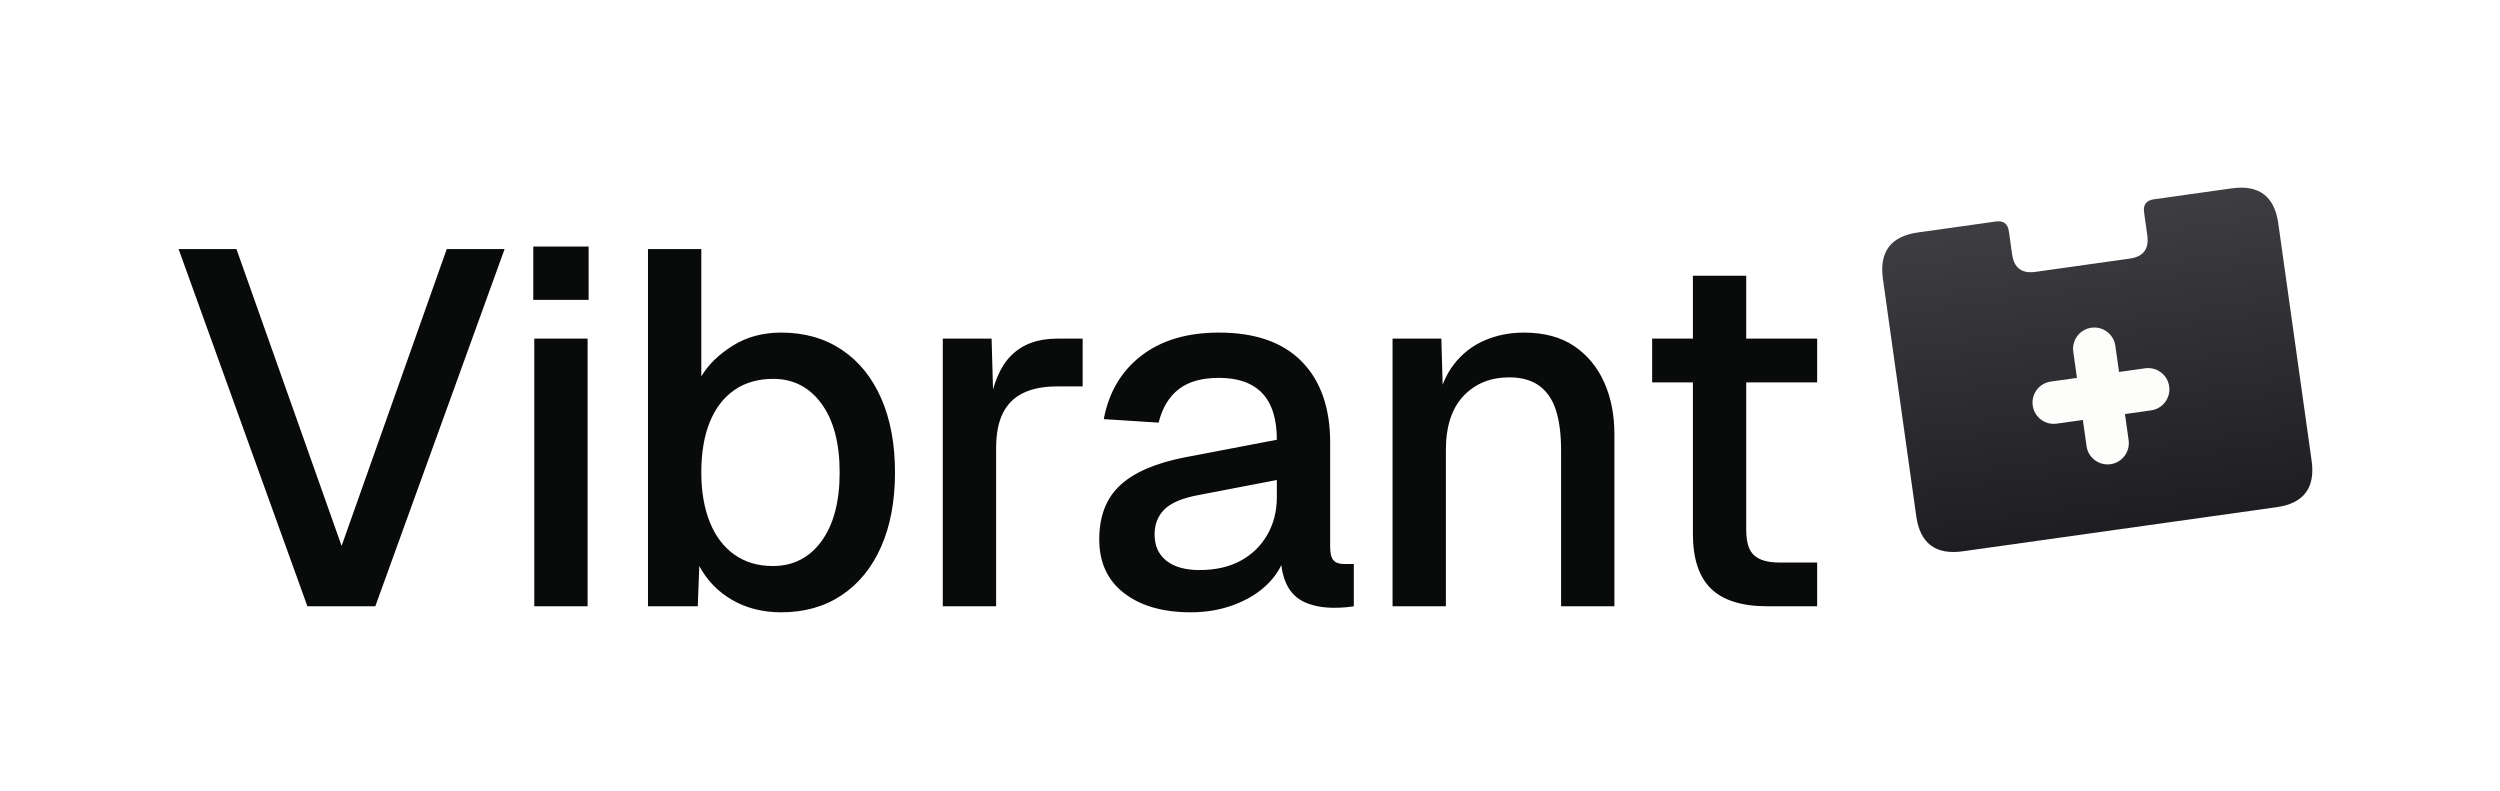
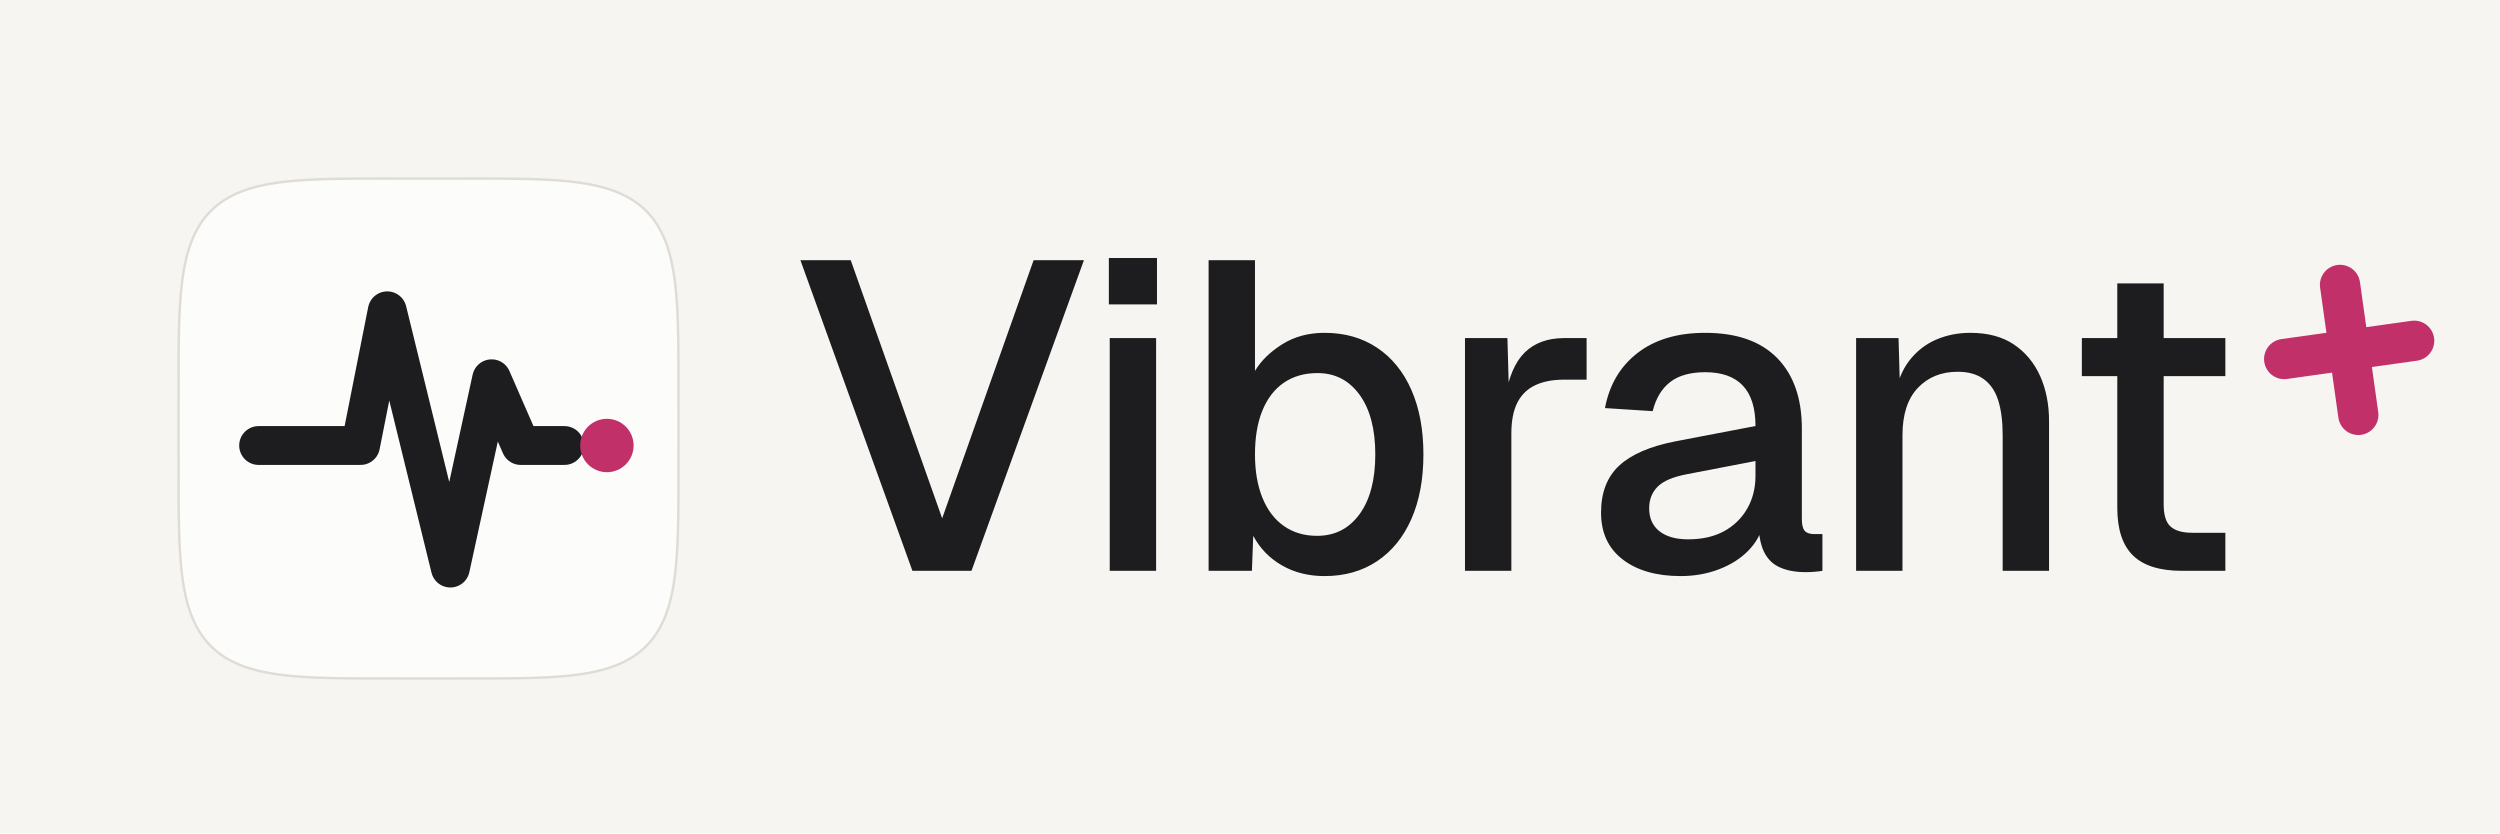
- <svg xmlns="http://www.w3.org/2000/svg" viewBox="-335.0 -1205.1 4969.3 1572.1" width="4969" height="1572">
-   <path d="M276 0 20 -710H135L344 -120L553 -710H668L411 0ZM727.0 0V-532H833.0V0ZM725.0 -609V-715H835.0V-609ZM1218.0 12Q1163.0 12 1120.5 -12.5Q1078.0 -37 1055.0 -80L1052.0 0H953.0V-710H1059.0V-457Q1080.0 -492 1121.5 -518.0Q1163.0 -544 1218.0 -544Q1287.0 -544 1338.0 -510.0Q1389.0 -476 1416.5 -413.5Q1444.0 -351 1444.0 -266Q1444.0 -181 1416.5 -118.5Q1389.0 -56 1338.0 -22.0Q1287.0 12 1218.0 12ZM1201.0 -80Q1262.0 -80 1298.0 -129.5Q1334.0 -179 1334.0 -266Q1334.0 -353 1298.0 -402.5Q1262.0 -452 1202.0 -452Q1157.0 -452 1125.0 -430.0Q1093.0 -408 1076.0 -366.5Q1059.0 -325 1059.0 -266Q1059.0 -209 1076.0 -167.0Q1093.0 -125 1125.0 -102.5Q1157.0 -80 1201.0 -80ZM1539.0 0V-532H1636.0L1640.0 -391L1631.0 -394Q1642.0 -466 1675.5 -499.0Q1709.0 -532 1766.0 -532H1817.0V-437H1766.0Q1726.0 -437 1699.0 -424.0Q1672.0 -411 1658.5 -384.0Q1645.0 -357 1645.0 -314V0ZM2032.0 12Q1949.0 12 1899.5 -26.0Q1850.0 -64 1850.0 -133Q1850.0 -202 1891.5 -240.5Q1933.0 -279 2020.0 -296L2203.0 -331Q2203.0 -393 2174.0 -423.5Q2145.0 -454 2088.0 -454Q2037.0 -454 2008.0 -431.5Q1979.0 -409 1968.0 -365L1859.0 -372Q1874.0 -452 1933.5 -498.0Q1993.0 -544 2088.0 -544Q2196.0 -544 2252.5 -486.5Q2309.0 -429 2309.0 -325V-118Q2309.0 -99 2315.5 -91.5Q2322.0 -84 2337.0 -84H2356.0V0Q2351.0 1 2340.0 2.0Q2329.0 3 2317.0 3Q2283.0 3 2258.5 -8.0Q2234.0 -19 2222.0 -44.5Q2210.0 -70 2210.0 -113L2221.0 -108Q2213.0 -73 2186.5 -46.0Q2160.0 -19 2119.5 -3.5Q2079.0 12 2032.0 12ZM2049.0 -72Q2097.0 -72 2131.0 -90.5Q2165.0 -109 2184.0 -142.0Q2203.0 -175 2203.0 -217V-251L2047.0 -221Q1999.0 -212 1979.5 -192.5Q1960.0 -173 1960.0 -143Q1960.0 -109 1983.5 -90.5Q2007.0 -72 2049.0 -72ZM2433.0 0V-532H2530.0L2534.0 -390L2521.0 -397Q2530.0 -449 2555.0 -481.0Q2580.0 -513 2616.0 -528.5Q2652.0 -544 2694.0 -544Q2754.0 -544 2793.5 -517.5Q2833.0 -491 2853.5 -445.5Q2874.0 -400 2874.0 -342V0H2768.0V-310Q2768.0 -357 2758.0 -389.0Q2748.0 -421 2725.0 -438.0Q2702.0 -455 2665.0 -455Q2609.0 -455 2574.0 -418.0Q2539.0 -381 2539.0 -310V0ZM3178.0 0Q3102.0 0 3066.0 -35.0Q3030.0 -70 3030.0 -144V-657H3136.0V-152Q3136.0 -115 3152.0 -101.0Q3168.0 -87 3201.0 -87H3277.0V0ZM2949.0 -445V-532H3277.0V-445Z" fill="#090A0A" />
-   <defs>
-     <linearGradient id="vb1g" x1="0" y1="0" x2="0" y2="1">
-       <stop stop-color="#3E3D42" />
-       <stop offset="1" stop-color="#1E1D22" />
-     </linearGradient>
-   </defs>
-   <g transform="rotate(-8 3833.8 -470)">
-     <g transform="translate(3437.000 -790) scale(1.28) translate(-202 -262)">
-       <path d="M266 262 H388 Q406 262 406 280 V316 Q406 348 438 348 H586 Q618 348 618 316 V280 Q618 262 636 262 H758 Q822 262 822 326 V698 Q822 762 758 762 H266 Q202 762 202 698 V326 Q202 262 266 262 Z" fill="url(#vb1g)" />
-       <path d="M479.00 479.00A33.00 33.00 0 0 1 545.00 479.00L545.00 520.00L586.00 520.00A33.00 33.00 0 0 1 586.00 586.00L545.00 586.00L545.00 627.00A33.00 33.00 0 0 1 479.00 627.00L479.00 586.00L438.00 586.00A33.00 33.00 0 0 1 438.00 520.00L479.00 520.00Z" fill="#FDFDFC" />
+ <svg xmlns="http://www.w3.org/2000/svg" width="2400" height="800" viewBox="0 0 2400 800">
+   <rect width="2400" height="800" fill="#F6F5F1" />
+   <g transform="translate(160 160) scale(0.46875)">
+     <path d="M924.0,512.0 L923.9,608.0 L923.8,638.6 L923.5,660.9 L923.1,679.0 L922.6,694.5 L922.0,708.2 L921.2,720.5 L920.4,731.8 L919.4,742.2 L918.3,751.9 L917.1,761.0 L915.8,769.6 L914.4,777.6 L912.8,785.3 L911.2,792.6 L909.4,799.5 L907.5,806.1 L905.4,812.4 L903.3,818.5 L901.0,824.2 L898.5,829.8 L896.0,835.1 L893.3,840.2 L890.5,845.1 L887.6,849.8 L884.5,854.3 L881.2,858.7 L877.9,862.8 L874.3,866.8 L870.7,870.7 L866.8,874.3 L862.8,877.9 L858.7,881.2 L854.3,884.5 L849.8,887.6 L845.1,890.5 L840.2,893.3 L835.1,896.0 L829.8,898.5 L824.2,901.0 L818.5,903.3 L812.4,905.4 L806.1,907.5 L799.5,909.4 L792.6,911.2 L785.3,912.8 L777.6,914.4 L769.6,915.8 L761.0,917.1 L751.9,918.3 L742.2,919.4 L731.8,920.4 L720.5,921.2 L708.2,922.0 L694.5,922.6 L679.0,923.1 L660.9,923.5 L638.6,923.8 L608.0,923.9 L512.0,924.0 L416.0,923.9 L385.4,923.8 L363.1,923.5 L345.0,923.1 L329.5,922.6 L315.8,922.0 L303.5,921.2 L292.2,920.4 L281.8,919.4 L272.1,918.3 L263.0,917.1 L254.4,915.8 L246.4,914.4 L238.7,912.8 L231.4,911.2 L224.5,909.4 L217.9,907.5 L211.6,905.4 L205.5,903.3 L199.8,901.0 L194.2,898.5 L188.9,896.0 L183.8,893.3 L178.9,890.5 L174.2,887.6 L169.7,884.5 L165.3,881.2 L161.2,877.9 L157.2,874.3 L153.3,870.7 L149.7,866.8 L146.1,862.8 L142.8,858.7 L139.5,854.3 L136.4,849.8 L133.5,845.1 L130.7,840.2 L128.0,835.1 L125.5,829.8 L123.0,824.2 L120.7,818.5 L118.6,812.4 L116.5,806.1 L114.6,799.5 L112.8,792.6 L111.2,785.3 L109.6,777.6 L108.2,769.6 L106.9,761.0 L105.7,751.9 L104.6,742.2 L103.6,731.8 L102.8,720.5 L102.0,708.2 L101.4,694.5 L100.9,679.0 L100.5,660.9 L100.2,638.6 L100.1,608.0 L100.0,512.0 L100.1,416.0 L100.2,385.4 L100.5,363.1 L100.9,345.0 L101.4,329.5 L102.0,315.8 L102.8,303.5 L103.6,292.2 L104.6,281.8 L105.7,272.1 L106.9,263.0 L108.2,254.4 L109.6,246.4 L111.2,238.7 L112.8,231.4 L114.6,224.5 L116.5,217.9 L118.6,211.6 L120.7,205.5 L123.0,199.8 L125.5,194.2 L128.0,188.9 L130.7,183.8 L133.5,178.9 L136.4,174.2 L139.5,169.7 L142.8,165.3 L146.1,161.2 L149.7,157.2 L153.3,153.3 L157.2,149.7 L161.2,146.1 L165.3,142.8 L169.7,139.5 L174.2,136.4 L178.9,133.5 L183.8,130.7 L188.9,128.0 L194.2,125.5 L199.8,123.0 L205.5,120.7 L211.6,118.6 L217.9,116.5 L224.5,114.6 L231.4,112.8 L238.7,111.2 L246.4,109.6 L254.4,108.2 L263.0,106.9 L272.1,105.7 L281.8,104.6 L292.2,103.6 L303.5,102.8 L315.8,102.0 L329.5,101.4 L345.0,100.9 L363.1,100.5 L385.4,100.2 L416.0,100.1 L512.0,100.0 L608.0,100.1 L638.6,100.2 L660.9,100.5 L679.0,100.9 L694.5,101.4 L708.2,102.0 L720.5,102.8 L731.8,103.6 L742.2,104.6 L751.9,105.7 L761.0,106.9 L769.6,108.2 L777.6,109.6 L785.3,111.2 L792.6,112.8 L799.5,114.6 L806.1,116.5 L812.4,118.6 L818.5,120.7 L824.2,123.0 L829.8,125.5 L835.1,128.0 L840.2,130.7 L845.1,133.5 L849.8,136.4 L854.3,139.5 L858.7,142.8 L862.8,146.1 L866.8,149.7 L870.7,153.3 L874.3,157.2 L877.9,161.2 L881.2,165.3 L884.5,169.7 L887.6,174.2 L890.5,178.9 L893.3,183.8 L896.0,188.9 L898.5,194.2 L901.0,199.8 L903.3,205.5 L905.4,211.6 L907.5,217.9 L909.4,224.5 L911.2,231.4 L912.8,238.7 L914.4,246.4 L915.8,254.4 L917.1,263.0 L918.3,272.1 L919.4,281.8 L920.4,292.2 L921.2,303.5 L922.0,315.8 L922.6,329.5 L923.1,345.0 L923.5,363.1 L923.8,385.4 L923.9,416.0 Z" fill="#FCFCFA" stroke="#DEDCD5" stroke-width="4" transform="translate(-100 -100) scale(1.2427)" />
+     <g transform="translate(-100 -100) scale(1.2427)">
+       <polyline points="232,540 400,540 444,318 548,742 616,430 664,540 736,540" fill="none" stroke="#1D1D1F" stroke-width="64" stroke-linejoin="round" stroke-linecap="round" />
+       <circle cx="806" cy="540" r="44" fill="#C2306A" />
+     </g>
+   </g>
+   <g transform="translate(760 548) scale(0.42)">
+     <path d="M276 0 20 -710H135L344 -120L553 -710H668L411 0ZM727.0 0V-532H833.0V0ZM725.0 -609V-715H835.0V-609ZM1218.0 12Q1163.0 12 1120.5 -12.5Q1078.0 -37 1055.0 -80L1052.0 0H953.0V-710H1059.0V-457Q1080.0 -492 1121.5 -518.0Q1163.0 -544 1218.0 -544Q1287.0 -544 1338.0 -510.0Q1389.0 -476 1416.5 -413.5Q1444.0 -351 1444.0 -266Q1444.0 -181 1416.5 -118.5Q1389.0 -56 1338.0 -22.0Q1287.0 12 1218.0 12ZM1201.0 -80Q1262.0 -80 1298.0 -129.5Q1334.0 -179 1334.0 -266Q1334.0 -353 1298.0 -402.5Q1262.0 -452 1202.0 -452Q1157.0 -452 1125.0 -430.0Q1093.0 -408 1076.0 -366.5Q1059.0 -325 1059.0 -266Q1059.0 -209 1076.0 -167.0Q1093.0 -125 1125.0 -102.5Q1157.0 -80 1201.0 -80ZM1539.0 0V-532H1636.0L1640.0 -391L1631.0 -394Q1642.0 -466 1675.5 -499.0Q1709.0 -532 1766.0 -532H1817.0V-437H1766.0Q1726.0 -437 1699.0 -424.0Q1672.0 -411 1658.5 -384.0Q1645.0 -357 1645.0 -314V0ZM2032.0 12Q1949.0 12 1899.5 -26.0Q1850.0 -64 1850.0 -133Q1850.0 -202 1891.5 -240.5Q1933.0 -279 2020.0 -296L2203.0 -331Q2203.0 -393 2174.0 -423.5Q2145.0 -454 2088.0 -454Q2037.0 -454 2008.0 -431.5Q1979.0 -409 1968.0 -365L1859.0 -372Q1874.0 -452 1933.5 -498.0Q1993.0 -544 2088.0 -544Q2196.0 -544 2252.5 -486.5Q2309.0 -429 2309.0 -325V-118Q2309.0 -99 2315.5 -91.5Q2322.0 -84 2337.0 -84H2356.0V0Q2351.0 1 2340.0 2.0Q2329.0 3 2317.0 3Q2283.0 3 2258.5 -8.0Q2234.0 -19 2222.0 -44.5Q2210.0 -70 2210.0 -113L2221.0 -108Q2213.0 -73 2186.5 -46.0Q2160.0 -19 2119.5 -3.5Q2079.0 12 2032.0 12ZM2049.0 -72Q2097.0 -72 2131.0 -90.5Q2165.0 -109 2184.0 -142.0Q2203.0 -175 2203.0 -217V-251L2047.0 -221Q1999.0 -212 1979.5 -192.5Q1960.0 -173 1960.0 -143Q1960.0 -109 1983.5 -90.5Q2007.0 -72 2049.0 -72ZM2433.0 0V-532H2530.0L2534.0 -390L2521.0 -397Q2530.0 -449 2555.0 -481.0Q2580.0 -513 2616.0 -528.5Q2652.0 -544 2694.0 -544Q2754.0 -544 2793.5 -517.5Q2833.0 -491 2853.5 -445.5Q2874.0 -400 2874.0 -342V0H2768.0V-310Q2768.0 -357 2758.0 -389.0Q2748.0 -421 2725.0 -438.0Q2702.0 -455 2665.0 -455Q2609.0 -455 2574.0 -418.0Q2539.0 -381 2539.0 -310V0ZM3178.0 0Q3102.0 0 3066.0 -35.0Q3030.0 -70 3030.0 -144V-657H3136.0V-152Q3136.0 -115 3152.0 -101.0Q3168.0 -87 3201.0 -87H3277.0V0ZM2949.0 -445V-532H3277.0V-445Z" fill="#1D1D1F" />
+     <g transform="translate(3560 -505) rotate(-8)">
+       <path d="M-150 0 H150 M0 -150 V150" stroke="#C2306A" stroke-width="92" stroke-linecap="round" fill="none" />
    </g>
  </g>
</svg>
